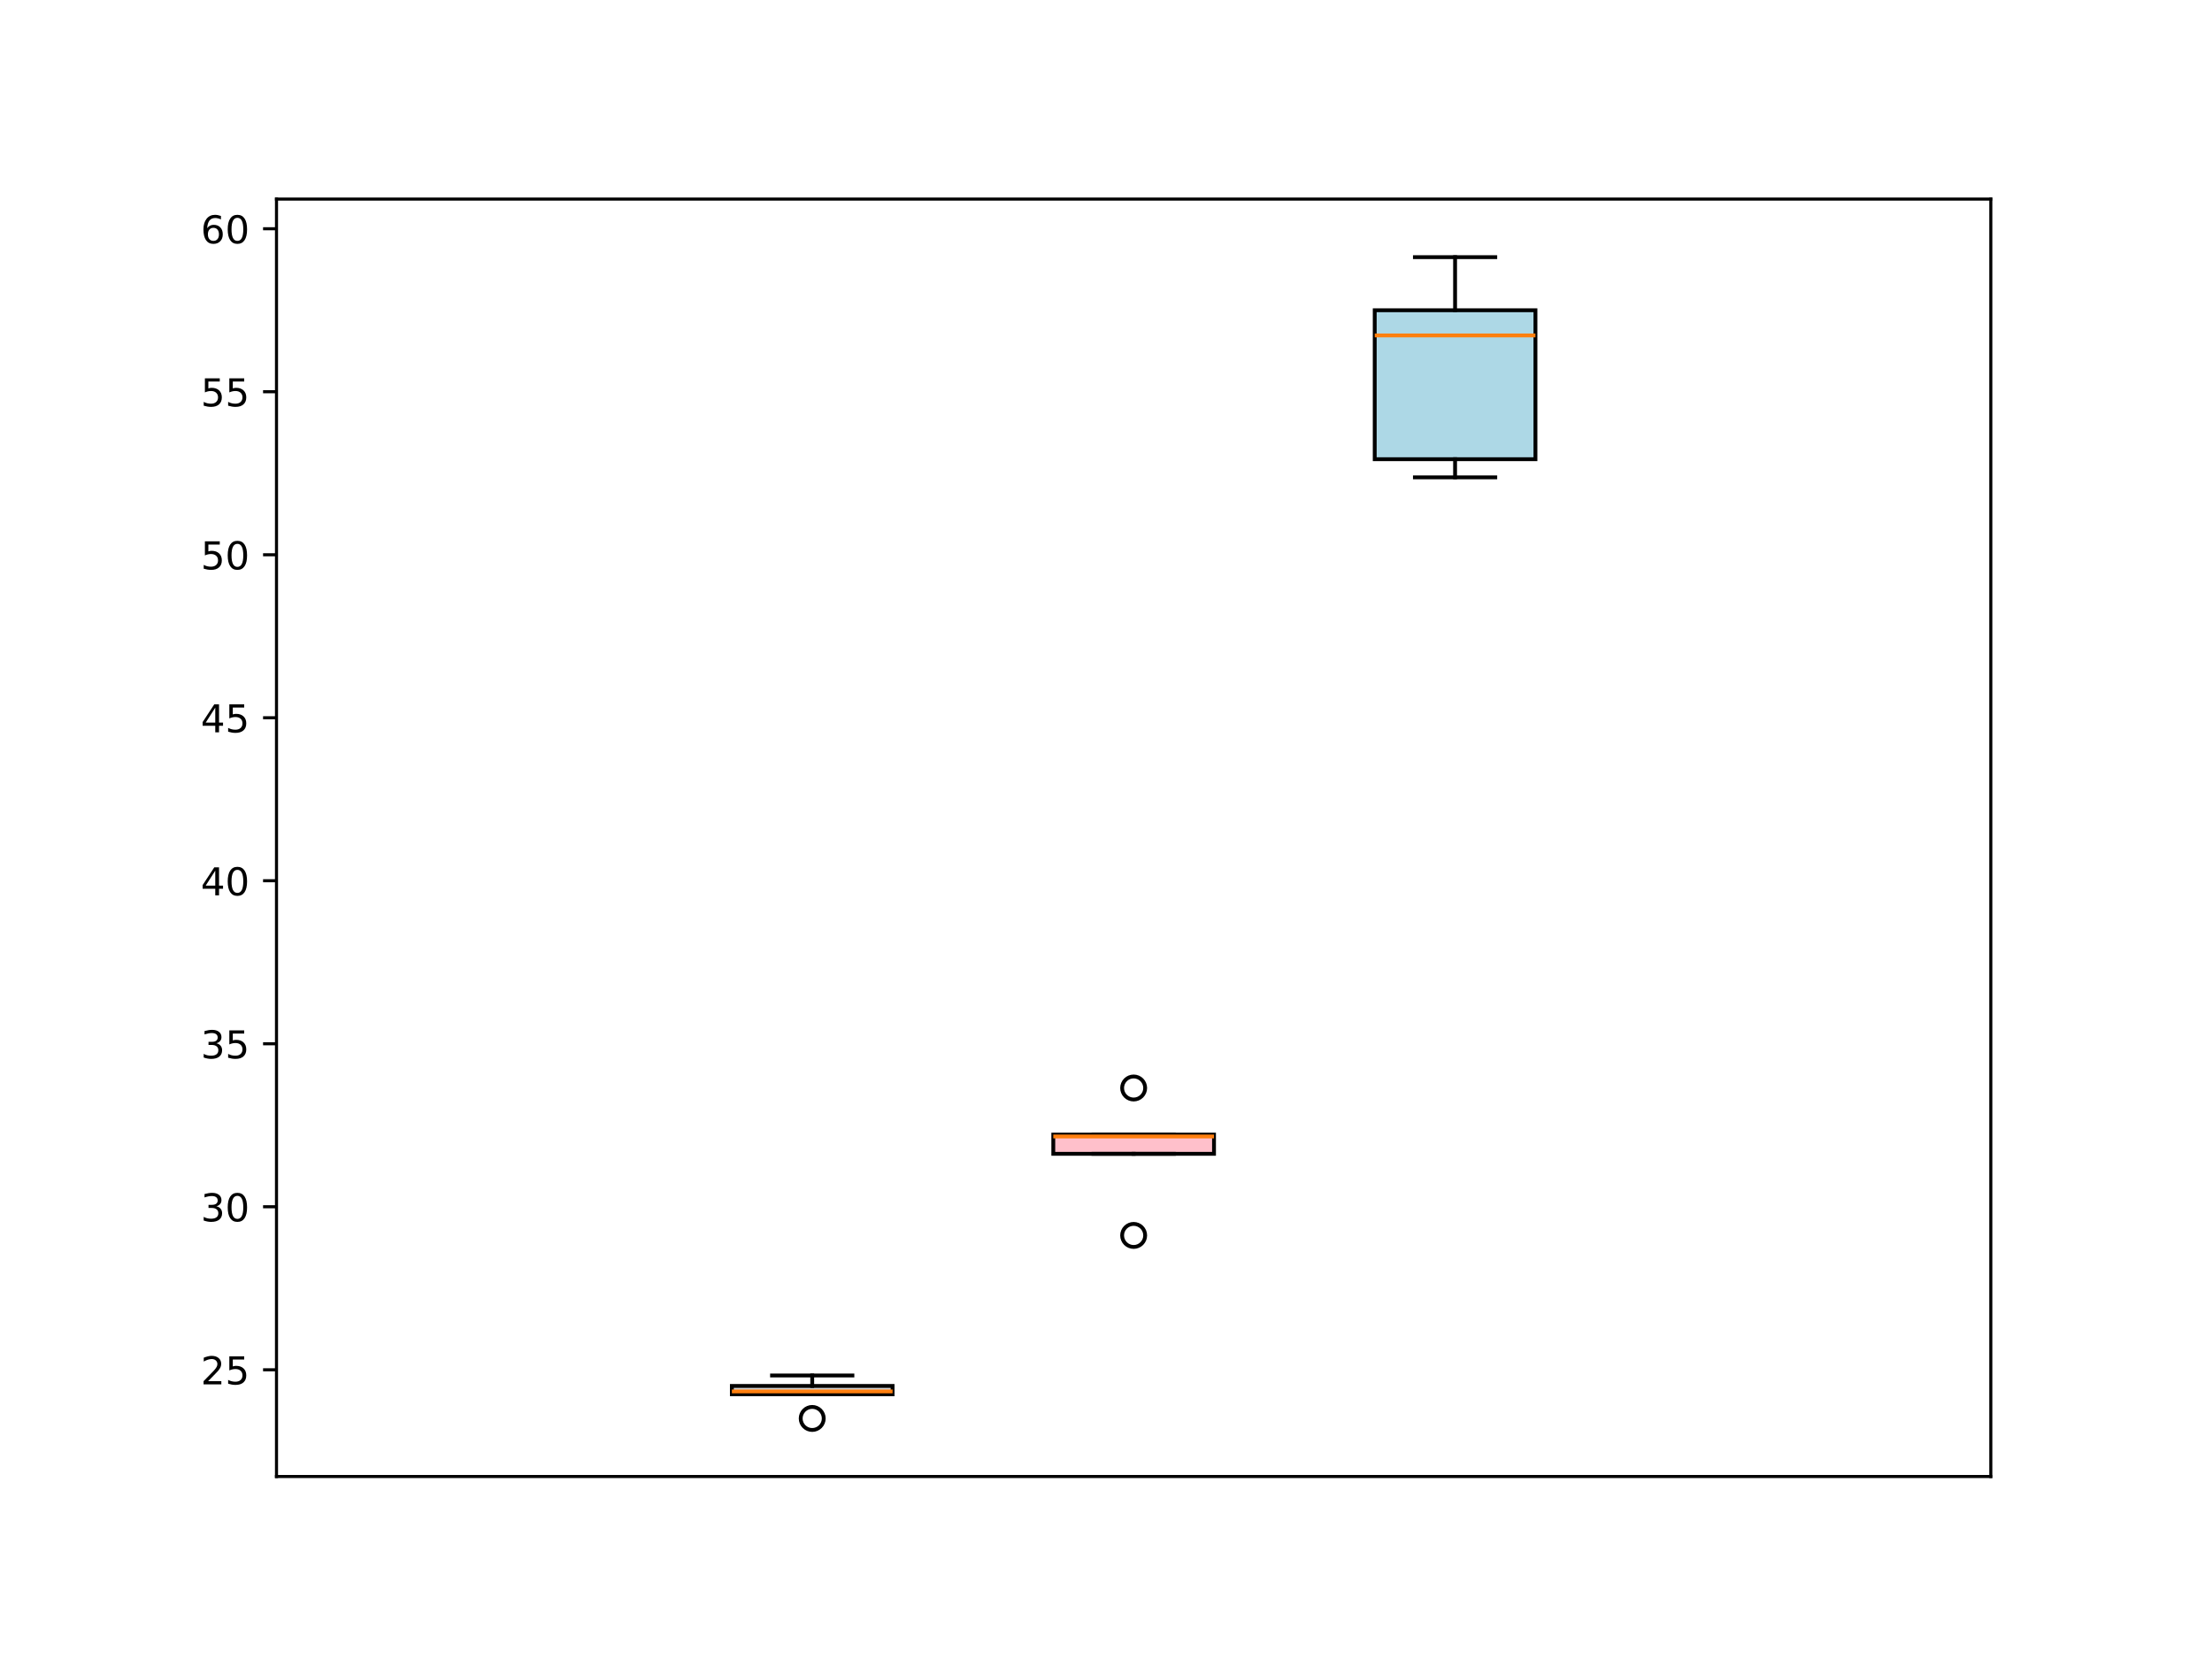
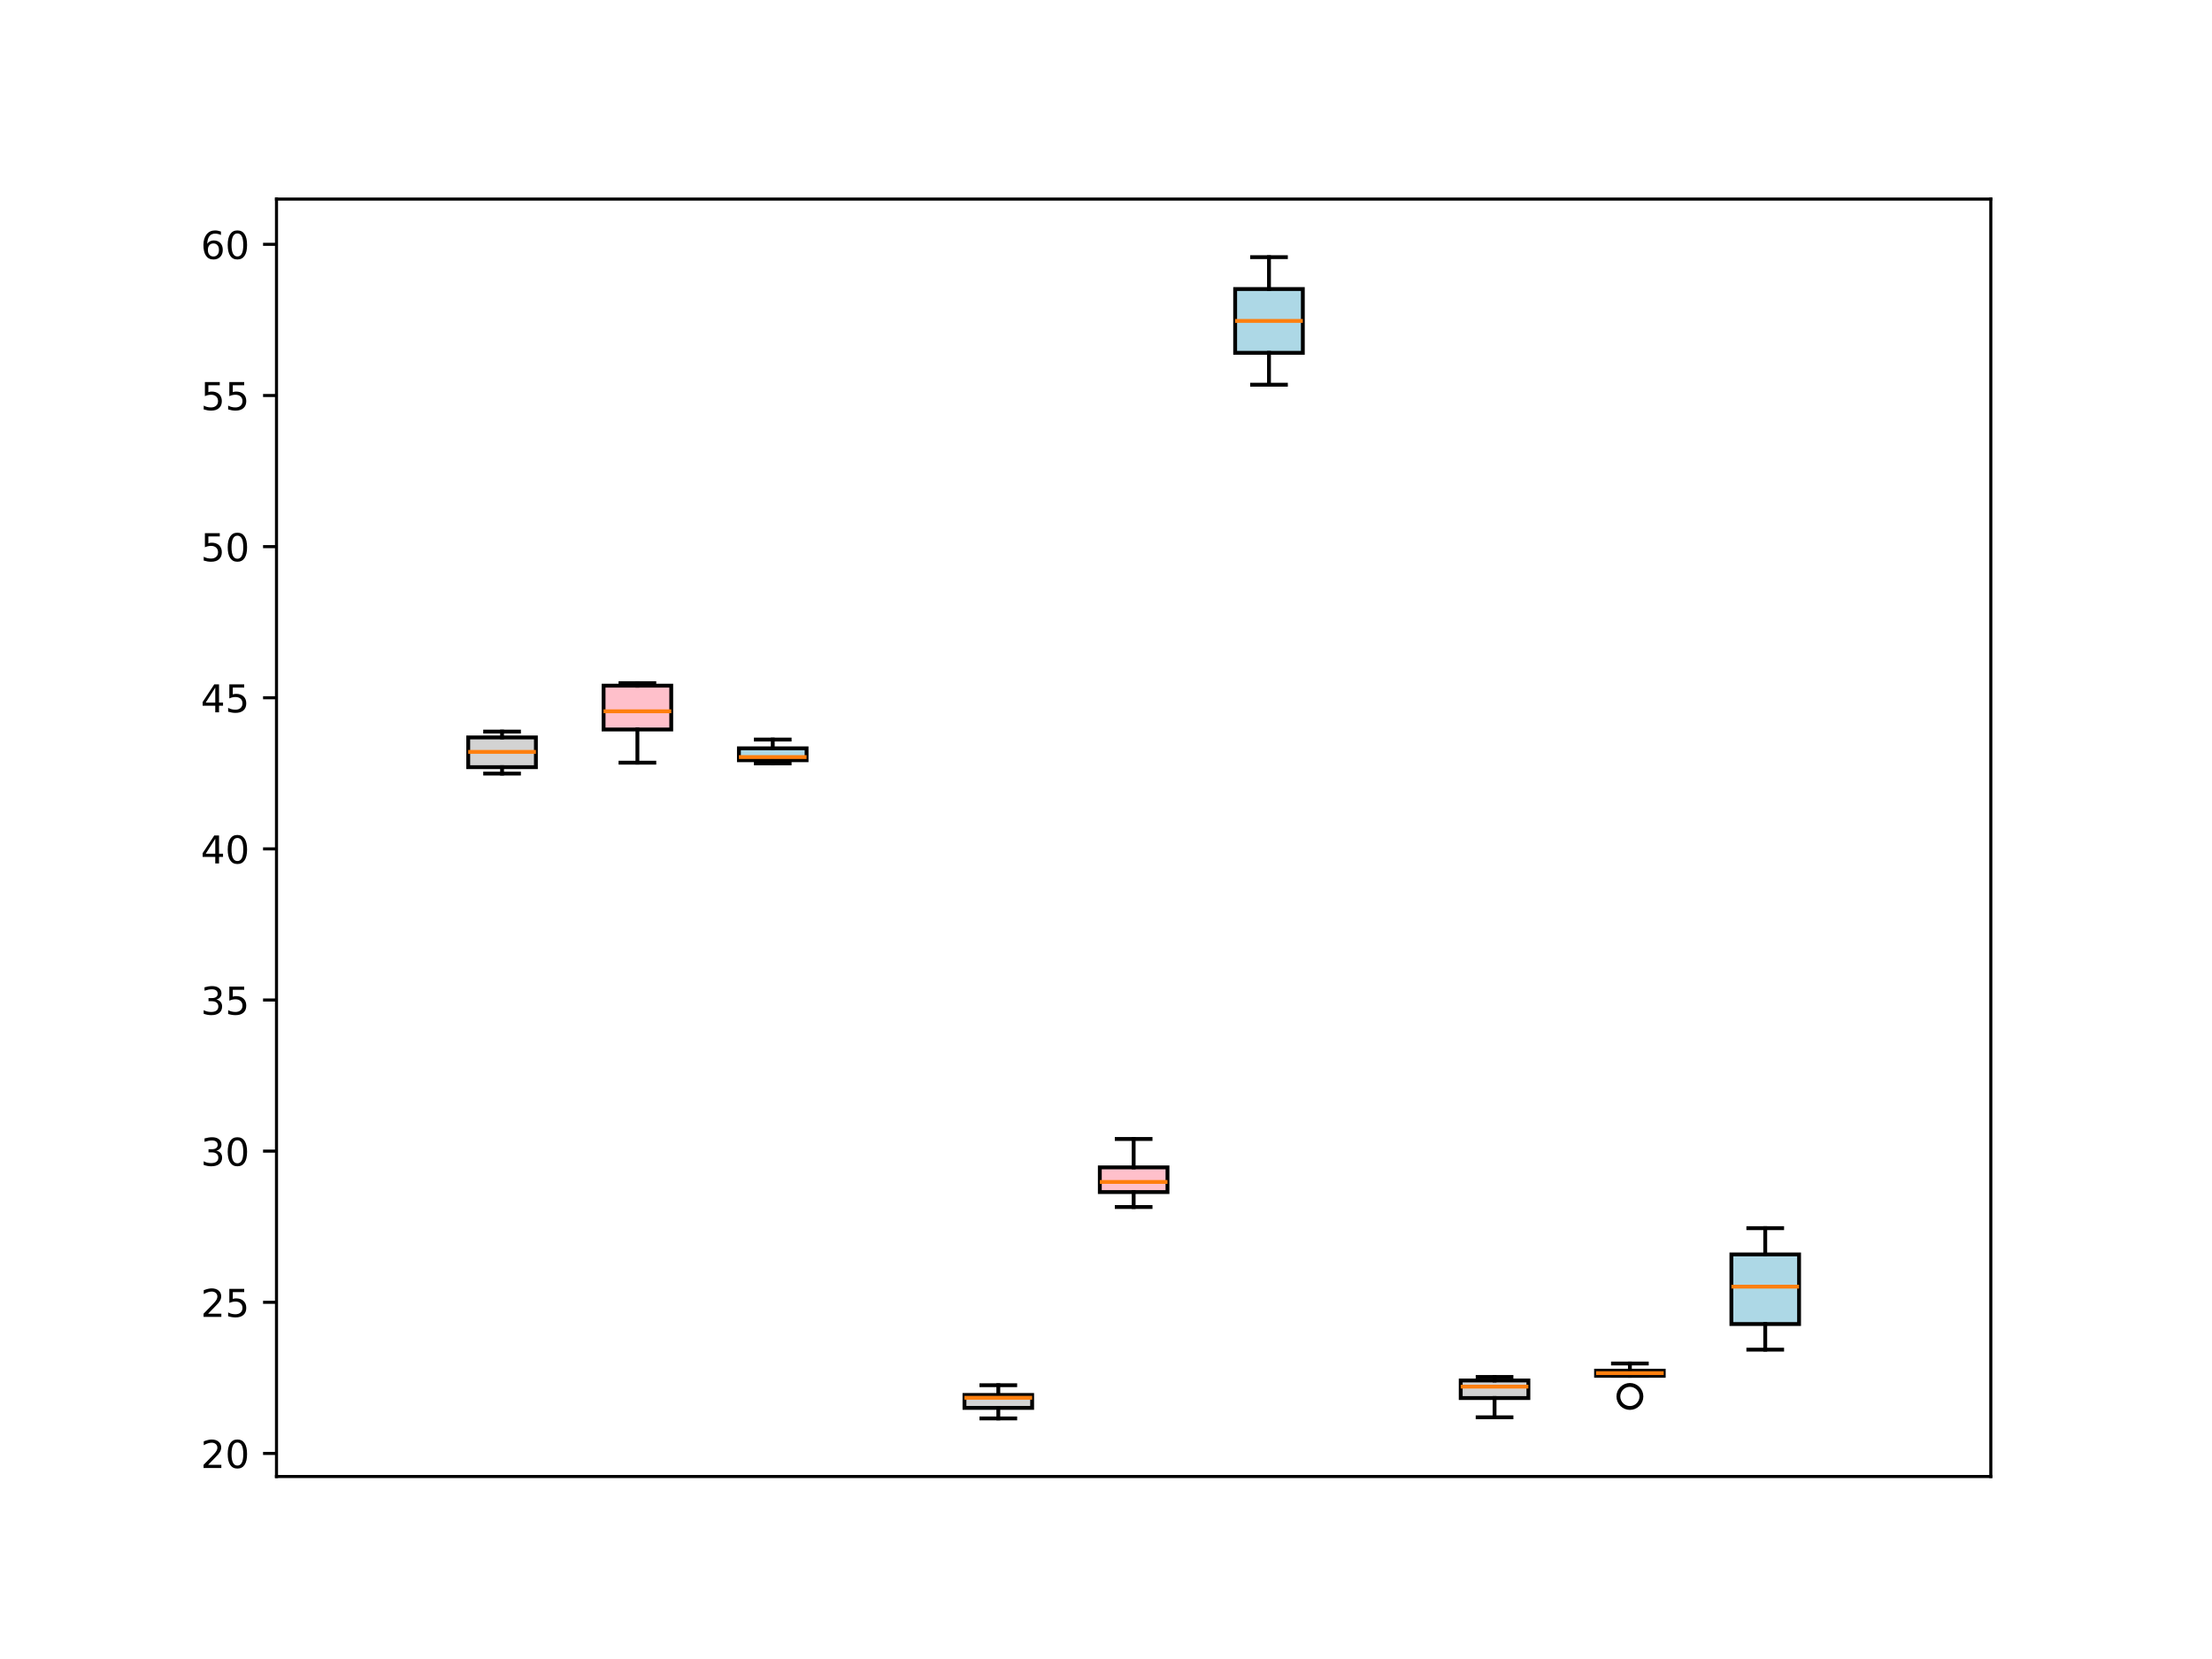
<svg xmlns="http://www.w3.org/2000/svg" xmlns:xlink="http://www.w3.org/1999/xlink" width="576pt" height="432pt" viewBox="0 0 576 432" version="1.1">
  <defs>
    <style type="text/css">*{stroke-linejoin: round; stroke-linecap: butt}</style>
  </defs>
  <g id="figure_1">
    <g id="patch_1">
      <path d="M 0 432  L 576 432  L 576 0  L 0 0  L 0 432  z " style="fill: none" />
    </g>
    <g id="axes_1">
      <g id="patch_2">
        <path d="M 72 384.48  L 518.4 384.48  L 518.4 51.84  L 72 51.84  L 72 384.48  z " style="fill: none" />
      </g>
      <g id="matplotlib.axis_1" />
      <g id="matplotlib.axis_2">
        <g id="ytick_1">
          <g id="line2d_1">
            <defs>
-               <path id="m5ce99e82fd" d="M 0 0  L -3.5 0  " style="stroke: #000000; stroke-width: 0.8" />
+               <path id="mc7d3010495" d="M 0 0  L -3.5 0  " style="stroke: #000000; stroke-width: 0.8" />
            </defs>
            <g>
-               <use xlink:href="#m5ce99e82fd" x="72" y="356.685" style="stroke: #000000; stroke-width: 0.8" />
+               <use xlink:href="#mc7d3010495" x="72" y="378.469" style="stroke: #000000; stroke-width: 0.8" />
            </g>
          </g>
          <g id="text_1">
-             <g transform="translate(52.275 360.4839) scale(0.1 -0.1)">
+             <g transform="translate(52.275 382.2679) scale(0.1 -0.1)">
              <defs>
                <path id="DejaVuSans-32" d="M 1228 531  L 3431 531  L 3431 0  L 469 0  L 469 531  Q 828 903 1448 1529  Q 2069 2156 2228 2338  Q 2531 2678 2651 2914  Q 2772 3150 2772 3378  Q 2772 3750 2511 3984  Q 2250 4219 1831 4219  Q 1534 4219 1204 4116  Q 875 4013 500 3803  L 500 4441  Q 881 4594 1212 4672  Q 1544 4750 1819 4750  Q 2544 4750 2975 4387  Q 3406 4025 3406 3419  Q 3406 3131 3298 2873  Q 3191 2616 2906 2266  Q 2828 2175 2409 1742  Q 1991 1309 1228 531  z " transform="scale(0.015625)" />
+                 <path id="DejaVuSans-30" d="M 2034 4250  Q 1547 4250 1301 3770  Q 1056 3291 1056 2328  Q 1056 1369 1301 889  Q 1547 409 2034 409  Q 2525 409 2770 889  Q 3016 1369 3016 2328  Q 3016 3291 2770 3770  Q 2525 4250 2034 4250  z M 2034 4750  Q 2819 4750 3233 4129  Q 3647 3509 3647 2328  Q 3647 1150 3233 529  Q 2819 -91 2034 -91  Q 1250 -91 836 529  Q 422 1150 422 2328  Q 422 3509 836 4129  Q 1250 4750 2034 4750  z " transform="scale(0.015625)" />
+               </defs>
+               <use xlink:href="#DejaVuSans-32" />
+               <use xlink:href="#DejaVuSans-30" x="63.623" />
+             </g>
+           </g>
+         </g>
+         <g id="ytick_2">
+           <g id="line2d_2">
+             <g>
+               <use xlink:href="#mc7d3010495" x="72" y="339.113" style="stroke: #000000; stroke-width: 0.8" />
+             </g>
+           </g>
+           <g id="text_2">
+             <g transform="translate(52.275 342.9127) scale(0.1 -0.1)">
+               <defs>
                <path id="DejaVuSans-35" d="M 691 4666  L 3169 4666  L 3169 4134  L 1269 4134  L 1269 2991  Q 1406 3038 1543 3061  Q 1681 3084 1819 3084  Q 2600 3084 3056 2656  Q 3513 2228 3513 1497  Q 3513 744 3044 326  Q 2575 -91 1722 -91  Q 1428 -91 1123 -41  Q 819 9 494 109  L 494 744  Q 775 591 1075 516  Q 1375 441 1709 441  Q 2250 441 2565 725  Q 2881 1009 2881 1497  Q 2881 1984 2565 2268  Q 2250 2553 1709 2553  Q 1456 2553 1204 2497  Q 953 2441 691 2322  L 691 4666  z " transform="scale(0.015625)" />
              </defs>
              <use xlink:href="#DejaVuSans-32" />
              <use xlink:href="#DejaVuSans-35" x="63.623" />
            </g>
          </g>
        </g>
-         <g id="ytick_2">
-           <g id="line2d_2">
-             <g>
-               <use xlink:href="#m5ce99e82fd" x="72" y="314.239" style="stroke: #000000; stroke-width: 0.8" />
-             </g>
-           </g>
-           <g id="text_2">
-             <g transform="translate(52.275 318.0381) scale(0.1 -0.1)">
-               <defs>
-                 <path id="DejaVuSans-33" d="M 2597 2516  Q 3050 2419 3304 2112  Q 3559 1806 3559 1356  Q 3559 666 3084 287  Q 2609 -91 1734 -91  Q 1441 -91 1130 -33  Q 819 25 488 141  L 488 750  Q 750 597 1062 519  Q 1375 441 1716 441  Q 2309 441 2620 675  Q 2931 909 2931 1356  Q 2931 1769 2642 2001  Q 2353 2234 1838 2234  L 1294 2234  L 1294 2753  L 1863 2753  Q 2328 2753 2575 2939  Q 2822 3125 2822 3475  Q 2822 3834 2567 4026  Q 2313 4219 1838 4219  Q 1578 4219 1281 4162  Q 984 4106 628 3988  L 628 4550  Q 988 4650 1302 4700  Q 1616 4750 1894 4750  Q 2613 4750 3031 4423  Q 3450 4097 3450 3541  Q 3450 3153 3228 2886  Q 3006 2619 2597 2516  z " transform="scale(0.015625)" />
-                 <path id="DejaVuSans-30" d="M 2034 4250  Q 1547 4250 1301 3770  Q 1056 3291 1056 2328  Q 1056 1369 1301 889  Q 1547 409 2034 409  Q 2525 409 2770 889  Q 3016 1369 3016 2328  Q 3016 3291 2770 3770  Q 2525 4250 2034 4250  z M 2034 4750  Q 2819 4750 3233 4129  Q 3647 3509 3647 2328  Q 3647 1150 3233 529  Q 2819 -91 2034 -91  Q 1250 -91 836 529  Q 422 1150 422 2328  Q 422 3509 836 4129  Q 1250 4750 2034 4750  z " transform="scale(0.015625)" />
-               </defs>
-               <use xlink:href="#DejaVuSans-33" />
-               <use xlink:href="#DejaVuSans-30" x="63.623" />
-             </g>
-           </g>
-         </g>
        <g id="ytick_3">
          <g id="line2d_3">
            <g>
-               <use xlink:href="#m5ce99e82fd" x="72" y="271.793" style="stroke: #000000; stroke-width: 0.8" />
+               <use xlink:href="#mc7d3010495" x="72" y="299.758" style="stroke: #000000; stroke-width: 0.8" />
            </g>
          </g>
          <g id="text_3">
-             <g transform="translate(52.275 275.5924) scale(0.1 -0.1)">
+             <g transform="translate(52.275 303.5574) scale(0.1 -0.1)">
+               <defs>
+                 <path id="DejaVuSans-33" d="M 2597 2516  Q 3050 2419 3304 2112  Q 3559 1806 3559 1356  Q 3559 666 3084 287  Q 2609 -91 1734 -91  Q 1441 -91 1130 -33  Q 819 25 488 141  L 488 750  Q 750 597 1062 519  Q 1375 441 1716 441  Q 2309 441 2620 675  Q 2931 909 2931 1356  Q 2931 1769 2642 2001  Q 2353 2234 1838 2234  L 1294 2234  L 1294 2753  L 1863 2753  Q 2328 2753 2575 2939  Q 2822 3125 2822 3475  Q 2822 3834 2567 4026  Q 2313 4219 1838 4219  Q 1578 4219 1281 4162  Q 984 4106 628 3988  L 628 4550  Q 988 4650 1302 4700  Q 1616 4750 1894 4750  Q 2613 4750 3031 4423  Q 3450 4097 3450 3541  Q 3450 3153 3228 2886  Q 3006 2619 2597 2516  z " transform="scale(0.015625)" />
+               </defs>
+               <use xlink:href="#DejaVuSans-33" />
+               <use xlink:href="#DejaVuSans-30" x="63.623" />
+             </g>
+           </g>
+         </g>
+         <g id="ytick_4">
+           <g id="line2d_4">
+             <g>
+               <use xlink:href="#mc7d3010495" x="72" y="260.403" style="stroke: #000000; stroke-width: 0.8" />
+             </g>
+           </g>
+           <g id="text_4">
+             <g transform="translate(52.275 264.2022) scale(0.1 -0.1)">
              <use xlink:href="#DejaVuSans-33" />
              <use xlink:href="#DejaVuSans-35" x="63.623" />
            </g>
          </g>
        </g>
-         <g id="ytick_4">
-           <g id="line2d_4">
-             <g>
-               <use xlink:href="#m5ce99e82fd" x="72" y="229.347" style="stroke: #000000; stroke-width: 0.8" />
-             </g>
-           </g>
-           <g id="text_4">
-             <g transform="translate(52.275 233.1466) scale(0.1 -0.1)">
-               <defs>
-                 <path id="DejaVuSans-34" d="M 2419 4116  L 825 1625  L 2419 1625  L 2419 4116  z M 2253 4666  L 3047 4666  L 3047 1625  L 3713 1625  L 3713 1100  L 3047 1100  L 3047 0  L 2419 0  L 2419 1100  L 313 1100  L 313 1709  L 2253 4666  z " transform="scale(0.015625)" />
-               </defs>
-               <use xlink:href="#DejaVuSans-34" />
-               <use xlink:href="#DejaVuSans-30" x="63.623" />
-             </g>
-           </g>
-         </g>
        <g id="ytick_5">
          <g id="line2d_5">
            <g>
-               <use xlink:href="#m5ce99e82fd" x="72" y="186.902" style="stroke: #000000; stroke-width: 0.8" />
+               <use xlink:href="#mc7d3010495" x="72" y="221.048" style="stroke: #000000; stroke-width: 0.8" />
            </g>
          </g>
          <g id="text_5">
-             <g transform="translate(52.275 190.7008) scale(0.1 -0.1)">
+             <g transform="translate(52.275 224.8469) scale(0.1 -0.1)">
+               <defs>
+                 <path id="DejaVuSans-34" d="M 2419 4116  L 825 1625  L 2419 1625  L 2419 4116  z M 2253 4666  L 3047 4666  L 3047 1625  L 3713 1625  L 3713 1100  L 3047 1100  L 3047 0  L 2419 0  L 2419 1100  L 313 1100  L 313 1709  L 2253 4666  z " transform="scale(0.015625)" />
+               </defs>
+               <use xlink:href="#DejaVuSans-34" />
+               <use xlink:href="#DejaVuSans-30" x="63.623" />
+             </g>
+           </g>
+         </g>
+         <g id="ytick_6">
+           <g id="line2d_6">
+             <g>
+               <use xlink:href="#mc7d3010495" x="72" y="181.692" style="stroke: #000000; stroke-width: 0.8" />
+             </g>
+           </g>
+           <g id="text_6">
+             <g transform="translate(52.275 185.4916) scale(0.1 -0.1)">
              <use xlink:href="#DejaVuSans-34" />
              <use xlink:href="#DejaVuSans-35" x="63.623" />
            </g>
          </g>
        </g>
-         <g id="ytick_6">
-           <g id="line2d_6">
-             <g>
-               <use xlink:href="#m5ce99e82fd" x="72" y="144.456" style="stroke: #000000; stroke-width: 0.8" />
-             </g>
-           </g>
-           <g id="text_6">
-             <g transform="translate(52.275 148.255) scale(0.1 -0.1)">
-               <use xlink:href="#DejaVuSans-35" />
-               <use xlink:href="#DejaVuSans-30" x="63.623" />
-             </g>
-           </g>
-         </g>
        <g id="ytick_7">
          <g id="line2d_7">
            <g>
-               <use xlink:href="#m5ce99e82fd" x="72" y="102.01" style="stroke: #000000; stroke-width: 0.8" />
+               <use xlink:href="#mc7d3010495" x="72" y="142.337" style="stroke: #000000; stroke-width: 0.8" />
            </g>
          </g>
          <g id="text_7">
-             <g transform="translate(52.275 105.8092) scale(0.1 -0.1)">
+             <g transform="translate(52.275 146.1364) scale(0.1 -0.1)">
+               <use xlink:href="#DejaVuSans-35" />
+               <use xlink:href="#DejaVuSans-30" x="63.623" />
+             </g>
+           </g>
+         </g>
+         <g id="ytick_8">
+           <g id="line2d_8">
+             <g>
+               <use xlink:href="#mc7d3010495" x="72" y="102.982" style="stroke: #000000; stroke-width: 0.8" />
+             </g>
+           </g>
+           <g id="text_8">
+             <g transform="translate(52.275 106.7811) scale(0.1 -0.1)">
              <use xlink:href="#DejaVuSans-35" />
              <use xlink:href="#DejaVuSans-35" x="63.623" />
            </g>
          </g>
        </g>
-         <g id="ytick_8">
-           <g id="line2d_8">
-             <g>
-               <use xlink:href="#m5ce99e82fd" x="72" y="59.564" style="stroke: #000000; stroke-width: 0.8" />
-             </g>
-           </g>
-           <g id="text_8">
-             <g transform="translate(52.275 63.36345) scale(0.1 -0.1)">
+         <g id="ytick_9">
+           <g id="line2d_9">
+             <g>
+               <use xlink:href="#mc7d3010495" x="72" y="63.627" style="stroke: #000000; stroke-width: 0.8" />
+             </g>
+           </g>
+           <g id="text_9">
+             <g transform="translate(52.275 67.42588) scale(0.1 -0.1)">
              <defs>
                <path id="DejaVuSans-36" d="M 2113 2584  Q 1688 2584 1439 2293  Q 1191 2003 1191 1497  Q 1191 994 1439 701  Q 1688 409 2113 409  Q 2538 409 2786 701  Q 3034 994 3034 1497  Q 3034 2003 2786 2293  Q 2538 2584 2113 2584  z M 3366 4563  L 3366 3988  Q 3128 4100 2886 4159  Q 2644 4219 2406 4219  Q 1781 4219 1451 3797  Q 1122 3375 1075 2522  Q 1259 2794 1537 2939  Q 1816 3084 2150 3084  Q 2853 3084 3261 2657  Q 3669 2231 3669 1497  Q 3669 778 3244 343  Q 2819 -91 2113 -91  Q 1303 -91 875 529  Q 447 1150 447 2328  Q 447 3434 972 4092  Q 1497 4750 2381 4750  Q 2619 4750 2861 4703  Q 3103 4656 3366 4563  z " transform="scale(0.015625)" />
              </defs>
              <use xlink:href="#DejaVuSans-36" />
              <use xlink:href="#DejaVuSans-30" x="63.623" />
            </g>
          </g>
        </g>
      </g>
      <g id="patch_3">
-         <path d="M 190.575 363.07  L 232.425 363.07  L 232.425 360.898  L 190.575 360.898  L 190.575 363.07  z " clip-path="url(#pbe45291cfd)" style="fill: #d3d3d3; stroke: #000000; stroke-linejoin: miter" />
-       </g>
-       <g id="line2d_9">
-         <path d="M 211.5 363.07  L 211.5 363.07  " clip-path="url(#pbe45291cfd)" style="fill: none; stroke: #000000; stroke-linecap: square" />
+         <path d="M 121.926 199.768  L 139.547 199.768  L 139.547 192.024  L 121.926 192.024  L 121.926 199.768  z " clip-path="url(#p8dff3fd65a)" style="fill: #d3d3d3; stroke: #000000; stroke-linejoin: miter" />
      </g>
      <g id="line2d_10">
-         <path d="M 211.5 360.898  L 211.5 358.175  " clip-path="url(#pbe45291cfd)" style="fill: none; stroke: #000000; stroke-linecap: square" />
+         <path d="M 130.737 199.768  L 130.737 201.437  " clip-path="url(#p8dff3fd65a)" style="fill: none; stroke: #000000; stroke-linecap: square" />
      </g>
      <g id="line2d_11">
-         <path d="M 201.037 363.07  L 221.963 363.07  " clip-path="url(#pbe45291cfd)" style="fill: none; stroke: #000000; stroke-linecap: square" />
+         <path d="M 130.737 192.024  L 130.737 190.507  " clip-path="url(#p8dff3fd65a)" style="fill: none; stroke: #000000; stroke-linecap: square" />
      </g>
      <g id="line2d_12">
-         <path d="M 201.037 358.175  L 221.963 358.175  " clip-path="url(#pbe45291cfd)" style="fill: none; stroke: #000000; stroke-linecap: square" />
+         <path d="M 126.332 201.437  L 135.142 201.437  " clip-path="url(#p8dff3fd65a)" style="fill: none; stroke: #000000; stroke-linecap: square" />
      </g>
      <g id="line2d_13">
+         <path d="M 126.332 190.507  L 135.142 190.507  " clip-path="url(#p8dff3fd65a)" style="fill: none; stroke: #000000; stroke-linecap: square" />
+       </g>
+       <g id="line2d_14" />
+       <g id="patch_4">
+         <path d="M 157.168 189.957  L 174.789 189.957  L 174.789 178.544  L 157.168 178.544  L 157.168 189.957  z " clip-path="url(#p8dff3fd65a)" style="fill: #ffc0cb; stroke: #000000; stroke-linejoin: miter" />
+       </g>
+       <g id="line2d_15">
+         <path d="M 165.979 189.957  L 165.979 198.603  " clip-path="url(#p8dff3fd65a)" style="fill: none; stroke: #000000; stroke-linecap: square" />
+       </g>
+       <g id="line2d_16">
+         <path d="M 165.979 178.544  L 165.979 177.889  " clip-path="url(#p8dff3fd65a)" style="fill: none; stroke: #000000; stroke-linecap: square" />
+       </g>
+       <g id="line2d_17">
+         <path d="M 161.574 198.603  L 170.384 198.603  " clip-path="url(#p8dff3fd65a)" style="fill: none; stroke: #000000; stroke-linecap: square" />
+       </g>
+       <g id="line2d_18">
+         <path d="M 161.574 177.889  L 170.384 177.889  " clip-path="url(#p8dff3fd65a)" style="fill: none; stroke: #000000; stroke-linecap: square" />
+       </g>
+       <g id="line2d_19" />
+       <g id="patch_5">
+         <path d="M 192.411 197.962  L 210.032 197.962  L 210.032 194.862  L 192.411 194.862  L 192.411 197.962  z " clip-path="url(#p8dff3fd65a)" style="fill: #add8e6; stroke: #000000; stroke-linejoin: miter" />
+       </g>
+       <g id="line2d_20">
+         <path d="M 201.221 197.962  L 201.221 198.781  " clip-path="url(#p8dff3fd65a)" style="fill: none; stroke: #000000; stroke-linecap: square" />
+       </g>
+       <g id="line2d_21">
+         <path d="M 201.221 194.862  L 201.221 192.582  " clip-path="url(#p8dff3fd65a)" style="fill: none; stroke: #000000; stroke-linecap: square" />
+       </g>
+       <g id="line2d_22">
+         <path d="M 196.816 198.781  L 205.626 198.781  " clip-path="url(#p8dff3fd65a)" style="fill: none; stroke: #000000; stroke-linecap: square" />
+       </g>
+       <g id="line2d_23">
+         <path d="M 196.816 192.582  L 205.626 192.582  " clip-path="url(#p8dff3fd65a)" style="fill: none; stroke: #000000; stroke-linecap: square" />
+       </g>
+       <g id="line2d_24" />
+       <g id="patch_6">
+         <path d="M 251.147 366.613  L 268.768 366.613  L 268.768 363.243  L 251.147 363.243  L 251.147 366.613  z " clip-path="url(#p8dff3fd65a)" style="fill: #d3d3d3; stroke: #000000; stroke-linejoin: miter" />
+       </g>
+       <g id="line2d_25">
+         <path d="M 259.958 366.613  L 259.958 369.36  " clip-path="url(#p8dff3fd65a)" style="fill: none; stroke: #000000; stroke-linecap: square" />
+       </g>
+       <g id="line2d_26">
+         <path d="M 259.958 363.243  L 259.958 360.712  " clip-path="url(#p8dff3fd65a)" style="fill: none; stroke: #000000; stroke-linecap: square" />
+       </g>
+       <g id="line2d_27">
+         <path d="M 255.553 369.36  L 264.363 369.36  " clip-path="url(#p8dff3fd65a)" style="fill: none; stroke: #000000; stroke-linecap: square" />
+       </g>
+       <g id="line2d_28">
+         <path d="M 255.553 360.712  L 264.363 360.712  " clip-path="url(#p8dff3fd65a)" style="fill: none; stroke: #000000; stroke-linecap: square" />
+       </g>
+       <g id="line2d_29" />
+       <g id="patch_7">
+         <path d="M 286.389 310.413  L 304.011 310.413  L 304.011 303.982  L 286.389 303.982  L 286.389 310.413  z " clip-path="url(#p8dff3fd65a)" style="fill: #ffc0cb; stroke: #000000; stroke-linejoin: miter" />
+       </g>
+       <g id="line2d_30">
+         <path d="M 295.2 310.413  L 295.2 314.302  " clip-path="url(#p8dff3fd65a)" style="fill: none; stroke: #000000; stroke-linecap: square" />
+       </g>
+       <g id="line2d_31">
+         <path d="M 295.2 303.982  L 295.2 296.586  " clip-path="url(#p8dff3fd65a)" style="fill: none; stroke: #000000; stroke-linecap: square" />
+       </g>
+       <g id="line2d_32">
+         <path d="M 290.795 314.302  L 299.605 314.302  " clip-path="url(#p8dff3fd65a)" style="fill: none; stroke: #000000; stroke-linecap: square" />
+       </g>
+       <g id="line2d_33">
+         <path d="M 290.795 296.586  L 299.605 296.586  " clip-path="url(#p8dff3fd65a)" style="fill: none; stroke: #000000; stroke-linecap: square" />
+       </g>
+       <g id="line2d_34" />
+       <g id="patch_8">
+         <path d="M 321.632 91.874  L 339.253 91.874  L 339.253 75.265  L 321.632 75.265  L 321.632 91.874  z " clip-path="url(#p8dff3fd65a)" style="fill: #add8e6; stroke: #000000; stroke-linejoin: miter" />
+       </g>
+       <g id="line2d_35">
+         <path d="M 330.442 91.874  L 330.442 100.178  " clip-path="url(#p8dff3fd65a)" style="fill: none; stroke: #000000; stroke-linecap: square" />
+       </g>
+       <g id="line2d_36">
+         <path d="M 330.442 75.265  L 330.442 66.96  " clip-path="url(#p8dff3fd65a)" style="fill: none; stroke: #000000; stroke-linecap: square" />
+       </g>
+       <g id="line2d_37">
+         <path d="M 326.037 100.178  L 334.847 100.178  " clip-path="url(#p8dff3fd65a)" style="fill: none; stroke: #000000; stroke-linecap: square" />
+       </g>
+       <g id="line2d_38">
+         <path d="M 326.037 66.96  L 334.847 66.96  " clip-path="url(#p8dff3fd65a)" style="fill: none; stroke: #000000; stroke-linecap: square" />
+       </g>
+       <g id="line2d_39" />
+       <g id="patch_9">
+         <path d="M 380.368 364.047  L 397.989 364.047  L 397.989 359.476  L 380.368 359.476  L 380.368 364.047  z " clip-path="url(#p8dff3fd65a)" style="fill: #d3d3d3; stroke: #000000; stroke-linejoin: miter" />
+       </g>
+       <g id="line2d_40">
+         <path d="M 389.179 364.047  L 389.179 369.061  " clip-path="url(#p8dff3fd65a)" style="fill: none; stroke: #000000; stroke-linecap: square" />
+       </g>
+       <g id="line2d_41">
+         <path d="M 389.179 359.476  L 389.179 358.555  " clip-path="url(#p8dff3fd65a)" style="fill: none; stroke: #000000; stroke-linecap: square" />
+       </g>
+       <g id="line2d_42">
+         <path d="M 384.774 369.061  L 393.584 369.061  " clip-path="url(#p8dff3fd65a)" style="fill: none; stroke: #000000; stroke-linecap: square" />
+       </g>
+       <g id="line2d_43">
+         <path d="M 384.774 358.555  L 393.584 358.555  " clip-path="url(#p8dff3fd65a)" style="fill: none; stroke: #000000; stroke-linecap: square" />
+       </g>
+       <g id="line2d_44" />
+       <g id="patch_10">
+         <path d="M 415.611 358.253  L 433.232 358.253  L 433.232 356.923  L 415.611 356.923  L 415.611 358.253  z " clip-path="url(#p8dff3fd65a)" style="fill: #ffc0cb; stroke: #000000; stroke-linejoin: miter" />
+       </g>
+       <g id="line2d_45">
+         <path d="M 424.421 358.253  L 424.421 358.253  " clip-path="url(#p8dff3fd65a)" style="fill: none; stroke: #000000; stroke-linecap: square" />
+       </g>
+       <g id="line2d_46">
+         <path d="M 424.421 356.923  L 424.421 355.05  " clip-path="url(#p8dff3fd65a)" style="fill: none; stroke: #000000; stroke-linecap: square" />
+       </g>
+       <g id="line2d_47">
+         <path d="M 420.016 358.253  L 428.826 358.253  " clip-path="url(#p8dff3fd65a)" style="fill: none; stroke: #000000; stroke-linecap: square" />
+       </g>
+       <g id="line2d_48">
+         <path d="M 420.016 355.05  L 428.826 355.05  " clip-path="url(#p8dff3fd65a)" style="fill: none; stroke: #000000; stroke-linecap: square" />
+       </g>
+       <g id="line2d_49">
        <defs>
-           <path id="m8d6c8865fa" d="M 0 3  C 0.796 3 1.559 2.684 2.121 2.121  C 2.684 1.559 3 0.796 3 0  C 3 -0.796 2.684 -1.559 2.121 -2.121  C 1.559 -2.684 0.796 -3 0 -3  C -0.796 -3 -1.559 -2.684 -2.121 -2.121  C -2.684 -1.559 -3 -0.796 -3 0  C -3 0.796 -2.684 1.559 -2.121 2.121  C -1.559 2.684 -0.796 3 0 3  z " style="stroke: #000000" />
+           <path id="m452d5ac854" d="M 0 3  C 0.796 3 1.559 2.684 2.121 2.121  C 2.684 1.559 3 0.796 3 0  C 3 -0.796 2.684 -1.559 2.121 -2.121  C 1.559 -2.684 0.796 -3 0 -3  C -0.796 -3 -1.559 -2.684 -2.121 -2.121  C -2.684 -1.559 -3 -0.796 -3 0  C -3 0.796 -2.684 1.559 -2.121 2.121  C -1.559 2.684 -0.796 3 0 3  z " style="stroke: #000000" />
        </defs>
-         <g clip-path="url(#pbe45291cfd)">
-           <use xlink:href="#m8d6c8865fa" x="211.5" y="369.36" style="fill-opacity: 0; stroke: #000000" />
-         </g>
-       </g>
-       <g id="patch_4">
-         <path d="M 274.275 300.45  L 316.125 300.45  L 316.125 295.449  L 274.275 295.449  L 274.275 300.45  z " clip-path="url(#pbe45291cfd)" style="fill: #ffc0cb; stroke: #000000; stroke-linejoin: miter" />
-       </g>
-       <g id="line2d_14">
-         <path d="M 295.2 300.45  L 295.2 300.45  " clip-path="url(#pbe45291cfd)" style="fill: none; stroke: #000000; stroke-linecap: square" />
-       </g>
-       <g id="line2d_15">
-         <path d="M 295.2 295.449  L 295.2 295.449  " clip-path="url(#pbe45291cfd)" style="fill: none; stroke: #000000; stroke-linecap: square" />
-       </g>
-       <g id="line2d_16">
-         <path d="M 284.738 300.45  L 305.663 300.45  " clip-path="url(#pbe45291cfd)" style="fill: none; stroke: #000000; stroke-linecap: square" />
-       </g>
-       <g id="line2d_17">
-         <path d="M 284.738 295.449  L 305.663 295.449  " clip-path="url(#pbe45291cfd)" style="fill: none; stroke: #000000; stroke-linecap: square" />
-       </g>
-       <g id="line2d_18">
-         <g clip-path="url(#pbe45291cfd)">
-           <use xlink:href="#m8d6c8865fa" x="295.2" y="321.701" style="fill-opacity: 0; stroke: #000000" />
-           <use xlink:href="#m8d6c8865fa" x="295.2" y="283.31" style="fill-opacity: 0; stroke: #000000" />
-         </g>
-       </g>
-       <g id="patch_5">
-         <path d="M 357.975 119.576  L 399.825 119.576  L 399.825 80.789  L 357.975 80.789  L 357.975 119.576  z " clip-path="url(#pbe45291cfd)" style="fill: #add8e6; stroke: #000000; stroke-linejoin: miter" />
-       </g>
-       <g id="line2d_19">
-         <path d="M 378.9 119.576  L 378.9 124.305  " clip-path="url(#pbe45291cfd)" style="fill: none; stroke: #000000; stroke-linecap: square" />
-       </g>
-       <g id="line2d_20">
-         <path d="M 378.9 80.789  L 378.9 66.96  " clip-path="url(#pbe45291cfd)" style="fill: none; stroke: #000000; stroke-linecap: square" />
-       </g>
-       <g id="line2d_21">
-         <path d="M 368.438 124.305  L 389.363 124.305  " clip-path="url(#pbe45291cfd)" style="fill: none; stroke: #000000; stroke-linecap: square" />
-       </g>
-       <g id="line2d_22">
-         <path d="M 368.438 66.96  L 389.363 66.96  " clip-path="url(#pbe45291cfd)" style="fill: none; stroke: #000000; stroke-linecap: square" />
-       </g>
-       <g id="line2d_23" />
-       <g id="line2d_24">
-         <path d="M 190.575 362.325  L 232.425 362.325  " clip-path="url(#pbe45291cfd)" style="fill: none; stroke: #ff7f0e" />
-       </g>
-       <g id="line2d_25">
-         <path d="M 274.275 295.929  L 316.125 295.929  " clip-path="url(#pbe45291cfd)" style="fill: none; stroke: #ff7f0e" />
-       </g>
-       <g id="line2d_26">
-         <path d="M 357.975 87.34  L 399.825 87.34  " clip-path="url(#pbe45291cfd)" style="fill: none; stroke: #ff7f0e" />
-       </g>
-       <g id="patch_6">
+         <g clip-path="url(#p8dff3fd65a)">
+           <use xlink:href="#m452d5ac854" x="424.421" y="363.63" style="fill-opacity: 0; stroke: #000000" />
+         </g>
+       </g>
+       <g id="patch_11">
+         <path d="M 450.853 344.774  L 468.474 344.774  L 468.474 326.651  L 450.853 326.651  L 450.853 344.774  z " clip-path="url(#p8dff3fd65a)" style="fill: #add8e6; stroke: #000000; stroke-linejoin: miter" />
+       </g>
+       <g id="line2d_50">
+         <path d="M 459.663 344.774  L 459.663 351.451  " clip-path="url(#p8dff3fd65a)" style="fill: none; stroke: #000000; stroke-linecap: square" />
+       </g>
+       <g id="line2d_51">
+         <path d="M 459.663 326.651  L 459.663 319.81  " clip-path="url(#p8dff3fd65a)" style="fill: none; stroke: #000000; stroke-linecap: square" />
+       </g>
+       <g id="line2d_52">
+         <path d="M 455.258 351.451  L 464.068 351.451  " clip-path="url(#p8dff3fd65a)" style="fill: none; stroke: #000000; stroke-linecap: square" />
+       </g>
+       <g id="line2d_53">
+         <path d="M 455.258 319.81  L 464.068 319.81  " clip-path="url(#p8dff3fd65a)" style="fill: none; stroke: #000000; stroke-linecap: square" />
+       </g>
+       <g id="line2d_54" />
+       <g id="line2d_55">
+         <path d="M 121.926 195.786  L 139.547 195.786  " clip-path="url(#p8dff3fd65a)" style="fill: none; stroke: #ff7f0e" />
+       </g>
+       <g id="line2d_56">
+         <path d="M 157.168 185.222  L 174.789 185.222  " clip-path="url(#p8dff3fd65a)" style="fill: none; stroke: #ff7f0e" />
+       </g>
+       <g id="line2d_57">
+         <path d="M 192.411 197.142  L 210.032 197.142  " clip-path="url(#p8dff3fd65a)" style="fill: none; stroke: #ff7f0e" />
+       </g>
+       <g id="line2d_58">
+         <path d="M 251.147 363.981  L 268.768 363.981  " clip-path="url(#p8dff3fd65a)" style="fill: none; stroke: #ff7f0e" />
+       </g>
+       <g id="line2d_59">
+         <path d="M 286.389 307.782  L 304.011 307.782  " clip-path="url(#p8dff3fd65a)" style="fill: none; stroke: #ff7f0e" />
+       </g>
+       <g id="line2d_60">
+         <path d="M 321.632 83.569  L 339.253 83.569  " clip-path="url(#p8dff3fd65a)" style="fill: none; stroke: #ff7f0e" />
+       </g>
+       <g id="line2d_61">
+         <path d="M 380.368 361.08  L 397.989 361.08  " clip-path="url(#p8dff3fd65a)" style="fill: none; stroke: #ff7f0e" />
+       </g>
+       <g id="line2d_62">
+         <path d="M 415.611 357.562  L 433.232 357.562  " clip-path="url(#p8dff3fd65a)" style="fill: none; stroke: #ff7f0e" />
+       </g>
+       <g id="line2d_63">
+         <path d="M 450.853 335.039  L 468.474 335.039  " clip-path="url(#p8dff3fd65a)" style="fill: none; stroke: #ff7f0e" />
+       </g>
+       <g id="patch_12">
        <path d="M 72 384.48  L 72 51.84  " style="fill: none; stroke: #000000; stroke-width: 0.8; stroke-linejoin: miter; stroke-linecap: square" />
      </g>
-       <g id="patch_7">
+       <g id="patch_13">
        <path d="M 518.4 384.48  L 518.4 51.84  " style="fill: none; stroke: #000000; stroke-width: 0.8; stroke-linejoin: miter; stroke-linecap: square" />
      </g>
-       <g id="patch_8">
+       <g id="patch_14">
        <path d="M 72 384.48  L 518.4 384.48  " style="fill: none; stroke: #000000; stroke-width: 0.8; stroke-linejoin: miter; stroke-linecap: square" />
      </g>
-       <g id="patch_9">
+       <g id="patch_15">
        <path d="M 72 51.84  L 518.4 51.84  " style="fill: none; stroke: #000000; stroke-width: 0.8; stroke-linejoin: miter; stroke-linecap: square" />
      </g>
    </g>
  </g>
  <defs>
-     <clipPath id="pbe45291cfd">
+     <clipPath id="p8dff3fd65a">
      <rect x="72" y="51.84" width="446.4" height="332.64" />
    </clipPath>
  </defs>
</svg>
